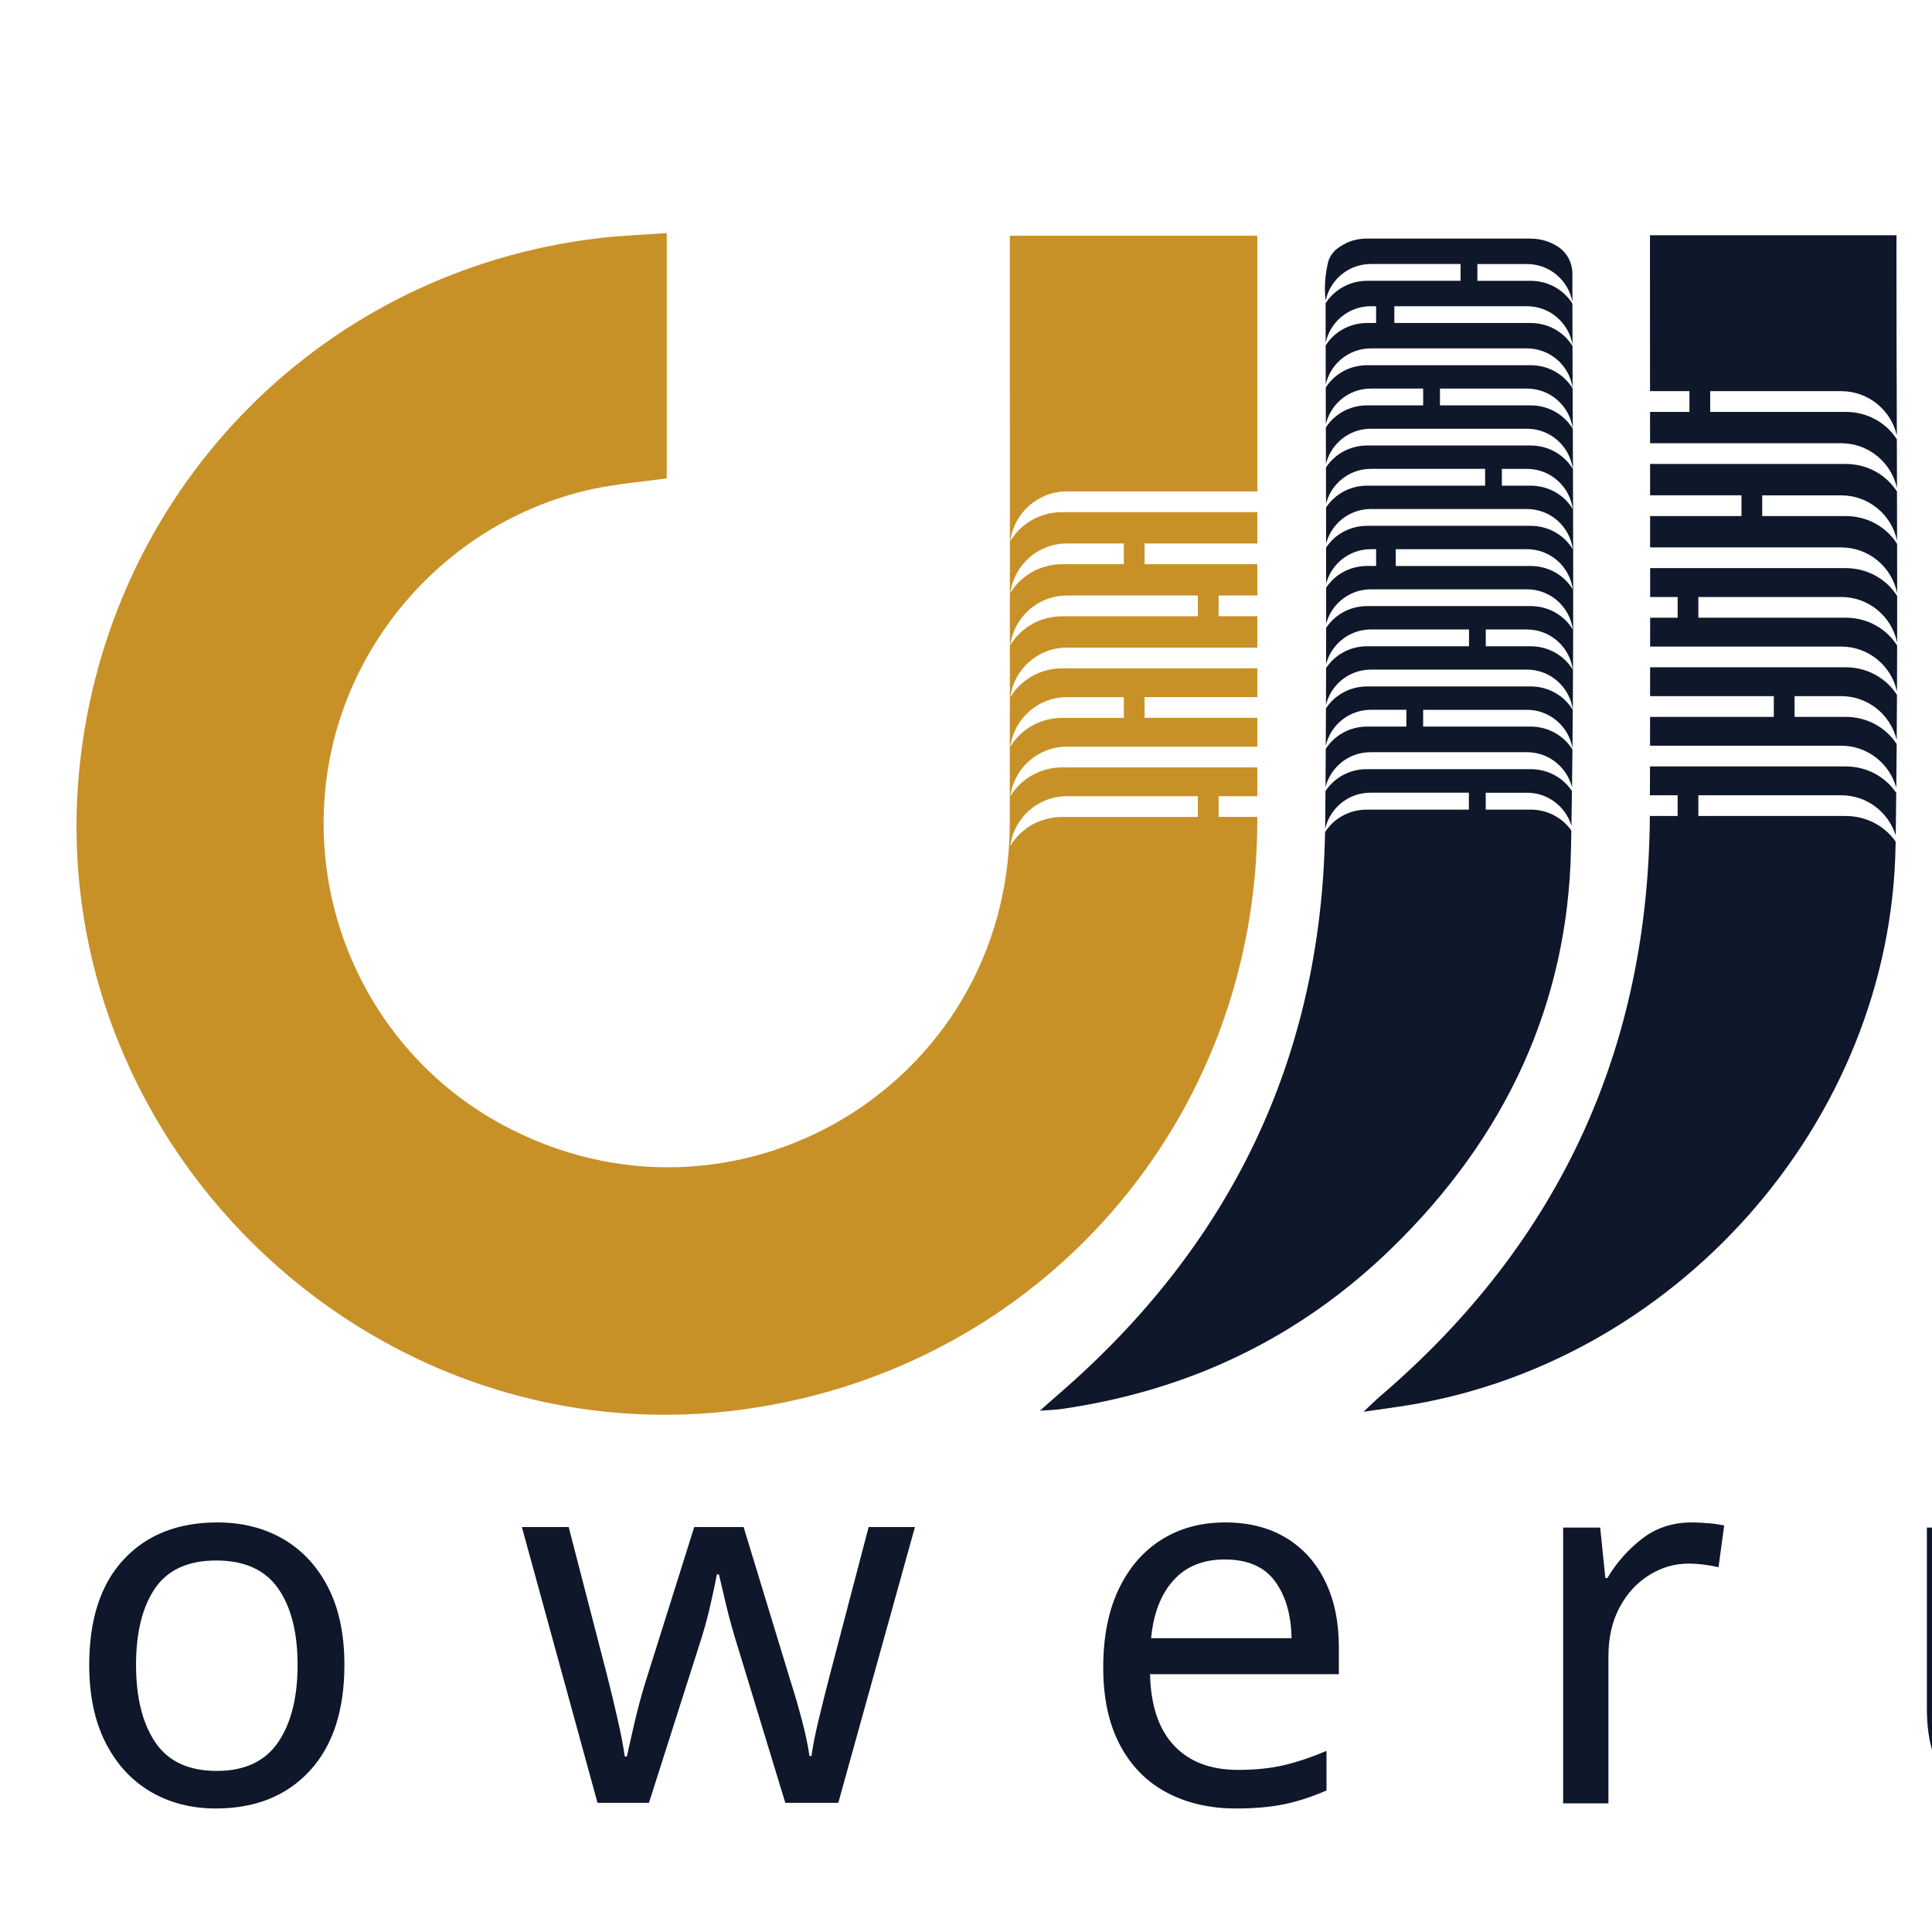
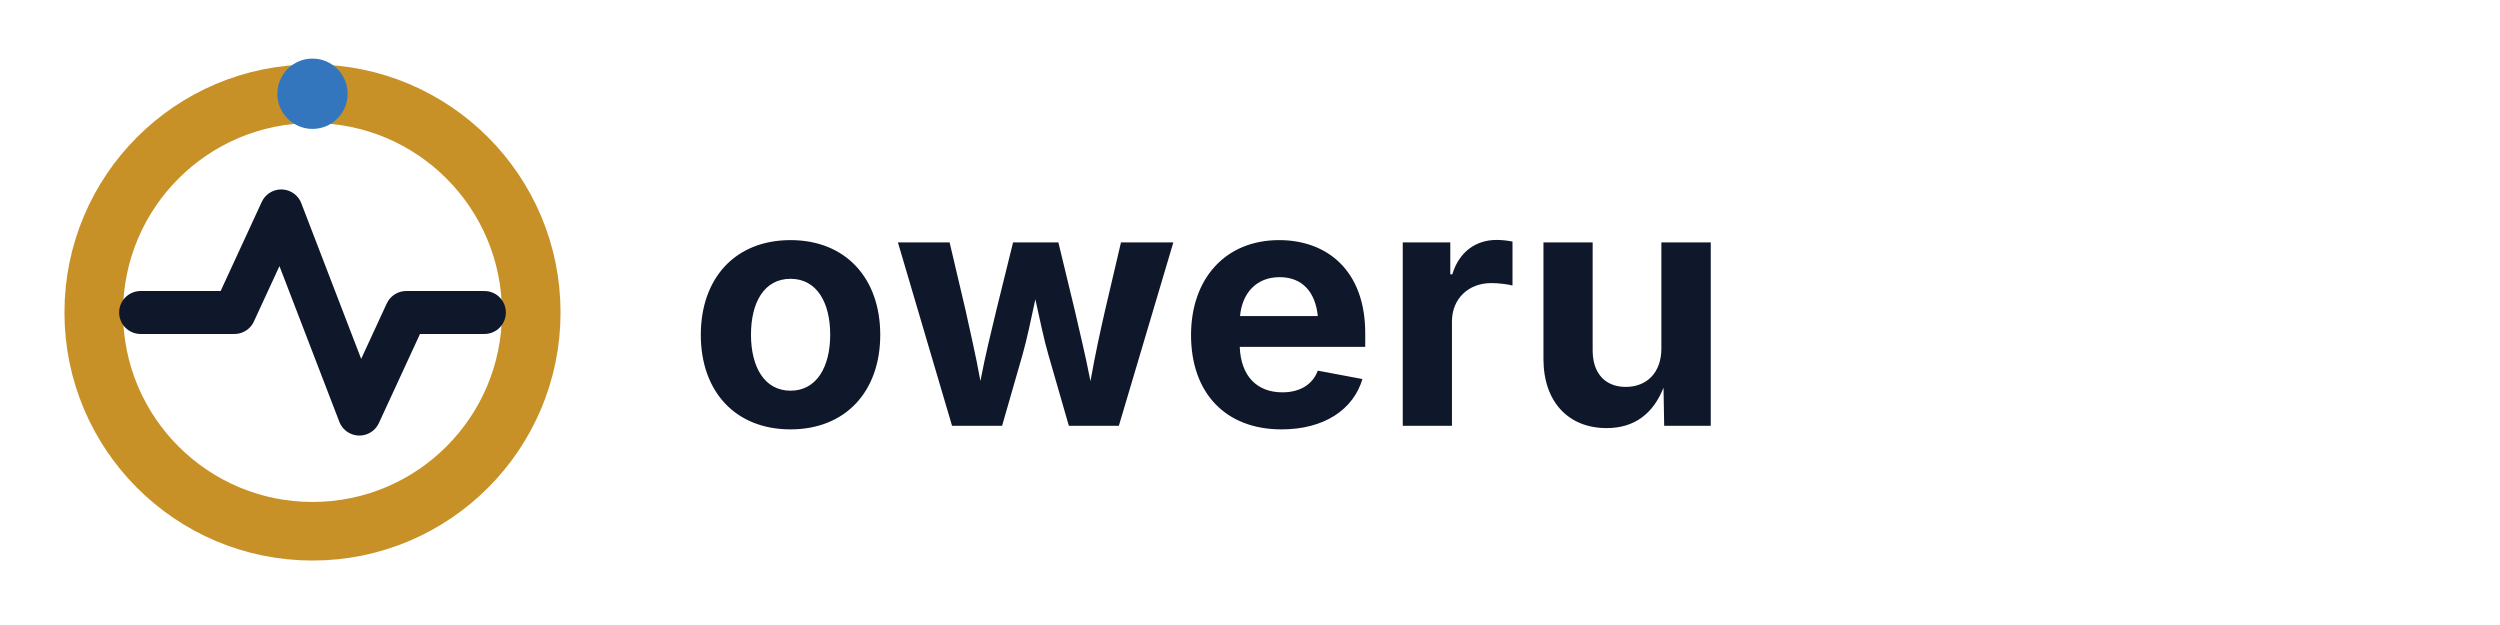
- <svg xmlns="http://www.w3.org/2000/svg" id="Layer_1" viewBox="0 0 1701.87 1701.83">
+ <svg xmlns="http://www.w3.org/2000/svg" viewBox="0 0 640 160" role="img" aria-label="Oweru">
  <defs>
    <style>
-       .cls-1 {
-         fill: #c89128;
-       }
- 
-       .cls-2 {
-         font-family: FuturaPT-Book, 'Futura PT';
-         font-size: 453.18px;
-         letter-spacing: .3em;
-       }
- 
-       .cls-2, .cls-3 {
-         fill: #0f172a;
-       }
- 
-       .cls-4 {
-         fill: #3376bd;
-       }
+       .word { font-family: 'Inter', 'Segoe UI', Arial, Helvetica, sans-serif; font-size: 86px; font-weight: 700; letter-spacing: 1px; fill: #0f172a; }
+       .ring { fill: none; stroke: #c89128; stroke-width: 15; }
+       .pulse { fill: none; stroke: #0f172a; stroke-width: 11; stroke-linecap: round; stroke-linejoin: round; }
+       .node { fill: #3376bd; }
    </style>
  </defs>
-   <path class="cls-1" d="M1073.44,524.6h34.16c0-9.21,0-18.4-.01-27.61h-99.37v-18.25h99.37v-27.62h-171.81c-19.65,0-36.75,10.29-45.82,25.51,3.23-24.68,24.28-43.76,49.85-43.76h167.78c-.02-68.84-.05-137.7-.05-206.55v-18.69h-217.98v22.2c0,165.01.12,330.01-.06,495.03-.24,231.3-243.56,375.88-447.12,265.81-109.97-59.45-171.64-181.99-154.46-306.89,17.06-123.95,111.99-226.78,234.55-253.07,21.37-4.59,43.36-6.31,64.87-9.33v-216.07c-21.28,1.57-41.49,2.23-61.49,4.66-239.41,29.01-425.33,215.44-454.64,455.59-40.8,334.21,252.18,622.37,585.38,575.73,260.55-36.47,450.68-254.83,450.94-518.21v-3.47h-34.08v-18.23h34.1c.02-8.47.02-16.93.02-25.4h-171.78c-19.65,0-36.75,10.29-45.82,25.51,3.23-24.68,24.28-43.76,49.85-43.76h167.76c.02-8.47.02-16.92.02-25.39h-99.37v-18.25h99.37c.01-8.47.01-16.93.01-25.4h-171.82c-19.65,0-36.75,10.29-45.82,25.52,3.23-24.69,24.28-43.76,49.85-43.76h167.79v-27.62h-34.16v-18.25ZM939.81,701.39h115.37v18.23h-119.4c-19.65,0-36.75,10.29-45.82,25.52,3.23-24.69,24.28-43.76,49.85-43.76ZM939.81,614.11h50.15v18.25h-54.18c-19.65,0-36.75,10.28-45.82,25.51,3.23-24.68,24.28-43.76,49.85-43.76ZM939.81,478.75h50.15v18.25h-54.18c-19.65,0-36.75,10.28-45.82,25.49,3.23-24.68,24.28-43.74,49.85-43.74ZM1055.18,542.85h-119.4c-19.65,0-36.75,10.28-45.82,25.51,3.23-24.68,24.28-43.76,49.85-43.76h115.37v18.25Z" />
-   <g>
-     <path class="cls-3" d="M1671.03,430.05c-4.93-22.64-25.05-39.61-49.15-39.61h-168.36c-.02-9.21-.02-18.41-.02-27.62h34.72v-18.25h-34.74c-.02-37.69-.04-75.36-.04-113.05v-24.3h217.16s-.05,10.94-.05,10.94c-.02,55.14.17,110.27.35,165.43-5.13-22.34-25.11-39.02-49.02-39.02h-115.4v18.25h119.42c19.08,0,35.75,9.67,45,24.13.04,14.37.09,28.74.13,43.1Z" />
-     <path class="cls-3" d="M1671.18,522.61c-4.63-23.04-24.91-40.4-49.31-40.4h-168.31v-27.62h80.49v-18.26h-80.51v-27.64h172.35c19.17,0,35.9,9.78,45.13,24.35.04,14.46.09,28.93.09,43.39-4.74-22.88-24.96-40.09-49.24-40.09h-69.57v18.26h73.59c19.24,0,36.03,9.83,45.24,24.52v.02c.02,14.5.04,28.98.04,43.48Z" />
-     <path class="cls-3" d="M1496.06,700.55v18.25h129.84c18.36,0,34.48,8.97,43.93,22.53v.02c-.02,1.03-.02,2.03-.04,3.06-3.71,244.72-195.45,459.47-437.79,494.74-8.58,1.27-17.18,2.47-30.92,4.43,7.21-6.73,10.9-10.42,14.83-13.78,157.79-135.06,236.79-306.6,237.44-513.98,0-2.53.02-5.07.02-7.6v10.57h24.43v-18.25h-24.41c.02-8.47.04-16.92.07-25.4h172.44c18.71,0,35.13,9.3,44.48,23.32-.13,12.49-.28,24.98-.48,37.47-6.35-20.5-25.42-35.4-48.02-35.4h-125.82Z" />
-     <path class="cls-3" d="M1580.82,613.21v18.28h45.07c18.98,0,35.59,9.56,44.87,23.93-.09,12.88-.2,25.74-.35,38.63-5.79-21.4-25.31-37.16-48.54-37.16h-168.38c0-8.45.02-16.92.04-25.4h109.01v-18.28h-109.01c.02-8.45.02-16.92.02-25.4h172.33c19.17,0,35.9,9.76,45.13,24.35-.07,13.23-.13,26.47-.24,39.7-5.28-22.14-25.16-38.65-48.91-38.65h-41.05Z" />
-     <path class="cls-3" d="M1496.06,525.88v18.25h129.84c19.26,0,36.05,9.85,45.24,24.54-.02,13.52-.04,27.01-.11,40.53-4.91-22.67-25.02-39.65-49.15-39.65h-168.31c.02-8.47.02-16.94.02-25.42h24.22v-18.25h-24.22v-25.42h172.31c19.28,0,36.1,9.87,45.29,24.61.02,13.69,0,27.34-.04,41.01-4.69-22.95-24.94-40.2-49.26-40.2h-125.82Z" />
-   </g>
-   <path d="M1168.12,585.15s-.02.02,0,.04c0-.02-.02-.02-.02-.02l.02-.02Z" />
-   <g>
-     <path class="cls-3" d="M1308.76,698.28v14.91h39.65c14.94,0,28.08,7.36,35.75,18.45-.09,5.31-.17,10.61-.28,15.92-2.69,137.89-58.56,254.98-157.33,351.36-81.58,79.64-179.36,126.15-291.95,142.31-4.56.66-9.21.74-18.58,1.46,7.56-6.68,11.99-10.7,16.53-14.61,151.32-130.82,231.18-295.55,234.67-495.02-.02-.02,0-.02,0-.02,7.51-11.88,21.12-19.85,36.66-19.85h90.03v-14.91h-86.75c-18.84,0-34.68,12.8-39.44,30.2-.15.59-.31,1.18-.46,1.79,0,0,.02,0,0-.02.04-1.11.04-2.25.07-3.38.09-10,.2-20,.26-30,7.53-11.59,20.96-19.32,36.29-19.32h144.53c15.33,0,28.74,7.73,36.29,19.3-.13,10.18-.28,20.33-.46,30.5-5.11-16.84-20.68-29.06-39.11-29.06h-36.38Z" />
-     <path class="cls-3" d="M1253.63,625.26v14.78h94.66c15.72,0,29.46,8.14,36.86,20.24-.11,11.07-.24,22.16-.39,33.23-4.5-17.75-20.53-30.9-39.61-30.9h-137.98c-19,0-34.94,13.01-39.55,30.64.09-11.18.17-22.38.22-33.56,7.47-11.77,21.01-19.65,36.49-19.65h34.52v-14.78h-31.27c-16.18,0-30.13,9.43-36.73,23.1-.79,1.64-1.46,3.34-2.03,5.09-.37,1.16-.7,2.36-.98,3.56.09-10.98.13-21.97.17-32.95t0-.02c7.51-11.62,20.94-19.37,36.31-19.37h143.96c15.92,0,29.78,8.34,37.14,20.68-.07,11.2-.17,22.4-.26,33.61-3.38-19.15-20.02-33.69-40.13-33.69h-91.41Z" />
-     <path class="cls-3" d="M1385.19,304.84c-7.4-12.14-21.14-20.31-36.9-20.31h-120.03v-14.78h116.78c20.18,0,36.88,14.65,40.16,33.89-.04-12.05-.07-24.09-.09-36.12-7.42-12.05-21.12-20.15-36.82-20.15h-46.88v-14.8h43.63c20,0,36.58,14.39,40.07,33.39-.02-8.32-.02-16.64-.02-24.95,0-9.44-4.64-18.34-12.51-23.56-6.89-4.57-15.26-7.26-24.28-7.26h-143.97c-4.52-.05-12.96.51-21.37,5.48-3.49,2.06-8.85,5.32-11.82,11.82-.91,1.99-1.37,3.78-1.61,5.03-.75,3.24-1.39,6.8-1.83,10.66-.95,8.33-.68,15.73.02,21.81.04-.22.09-.44.13-.66.28-1.22.61-2.4.98-3.58.57-1.75,1.24-3.45,2.03-5.09,6.59-13.67,20.55-23.1,36.73-23.1h79.02v14.8h-82.28c-1.48,0-2.97.07-4.43.22-.96.09-1.92.22-2.86.37-.96.15-1.9.35-2.82.57-.94.2-1.83.44-2.75.72-4.06,1.22-7.84,3.01-11.27,5.26-2.29,1.51-4.41,3.21-6.35,5.09-2.36,2.27-4.41,4.83-6.14,7.6,0,11.59.02,23.17.04,34.76,3.95-18.41,20.24-32.21,39.83-32.21h4.61v14.78h-7.86c-15.55,0-29.13,7.93-36.58,19.78.02,11.46.04,22.95.07,34.44.02-.02.02-.04.02-.07.28-1.22.61-2.4.98-3.58.57-1.75,1.24-3.45,2.03-5.09,6.59-13.67,20.55-23.1,36.73-23.1h137.46c20.42,0,37.3,15.02,40.27,34.61-.04-12.25-.09-24.46-.11-36.68ZM1385.43,377.75c-7.36-12.34-21.22-20.68-37.14-20.68h-79.85v-14.78h76.6c20.72,0,37.78,15.46,40.4,35.46-.04-11.86-.09-23.71-.13-35.57-7.38-12.23-21.18-20.48-37.01-20.48h-143.97c-15.5,0-29.02,7.88-36.49,19.65l.07,32.43c.26-1.11.57-2.21.92-3.3.57-1.75,1.24-3.45,2.03-5.09,6.59-13.67,20.55-23.1,36.73-23.1h46.05v14.78h-49.31c-15.44,0-28.93,7.82-36.42,19.52v.02c.04,10.72.07,21.46.09,32.19.24-1,.52-1.99.83-2.95.57-1.75,1.24-3.45,2.03-5.09,6.59-13.67,20.55-23.1,36.73-23.1h137.46c20.72,0,37.78,15.46,40.4,35.46-7.36-12.34-21.22-20.68-37.14-20.68h-143.97c-15.37,0-28.82,7.75-36.33,19.39v.02c.02,10.63.04,21.29.09,31.95.22-.87.46-1.73.74-2.58.57-1.77,1.24-3.47,2.03-5.11,6.59-13.67,20.55-23.1,36.73-23.1h100.62v14.8h-103.87c-15.31,0-28.71,7.71-36.25,19.26v.02c.02,10.61.02,21.25.04,31.88v.07c.04-.22.09-.41.15-.61.07-.22.11-.44.17-.63.11-.41.24-.81.37-1.22.57-1.75,1.24-3.45,2.03-5.09,6.59-13.67,20.55-23.1,36.73-23.1h137.46c20.72,0,37.78,15.46,40.4,35.46-7.36-12.32-21.22-20.66-37.14-20.66h-143.97c-15.29,0-28.67,7.66-36.2,19.17.02,10.63.02,21.27.02,31.92,4.54-17.56,20.46-30.53,39.44-30.53h4.61v14.8h-7.86c-15.26,0-28.63,7.62-36.16,19.11t0,.02c0,10.63,0,21.27-.02,31.92.2-.76.44-1.55.68-2.29.57-1.75,1.24-3.45,2.03-5.09,6.59-13.67,20.55-23.1,36.73-23.1h137.46c20.72,0,37.78,15.46,40.4,35.46-7.36-12.34-21.22-20.68-37.14-20.68h-143.97c-15.26,0-28.63,7.66-36.18,19.15v.02c0,10.68,0,21.33-.02,32.01.2-.81.44-1.59.7-2.4.57-1.75,1.24-3.45,2.03-5.09,6.59-13.67,20.55-23.1,36.73-23.1h86.43v14.78h-89.68c-15.31,0-28.69,7.69-36.23,19.24,0,10.79-.04,21.57-.09,32.38.24-.96.5-1.9.81-2.84.57-1.75,1.24-3.45,2.03-5.09,6.59-13.67,20.55-23.1,36.73-23.1h137.46c20.7,0,37.75,15.44,40.4,35.42.57-82.5.28-165.01,0-247.56ZM1348.29,569.29h-39.5v-14.78h36.25c20.72,0,37.78,15.46,40.4,35.46-7.36-12.34-21.22-20.68-37.14-20.68ZM1348.29,498.57h-118.83v-14.8h115.58c20.72,0,37.78,15.46,40.4,35.46-7.36-12.34-21.22-20.66-37.14-20.66ZM1348.29,427.82h-25.31v-14.8h22.05c20.72,0,37.78,15.46,40.4,35.48-7.36-12.34-21.22-20.68-37.14-20.68Z" />
-   </g>
-   <path class="cls-4" d="M1167.73,728.48c-.15.59-.31,1.18-.46,1.79,0,0,.02,0,0-.02.15-.59.31-1.18.46-1.77Z" />
-   <text class="cls-2" transform="translate(53.67 1588.53)">
-     <tspan x="0" y="0">oweru</tspan>
-   </text>
+   <circle class="ring" cx="80" cy="80" r="56" />
+   <polyline class="pulse" points="36,80 60,80 72,54 92,106 104,80 124,80" />
+   <circle class="node" cx="80" cy="24" r="9" />
+   <text class="word" x="176" y="109">oweru</text>
</svg>
